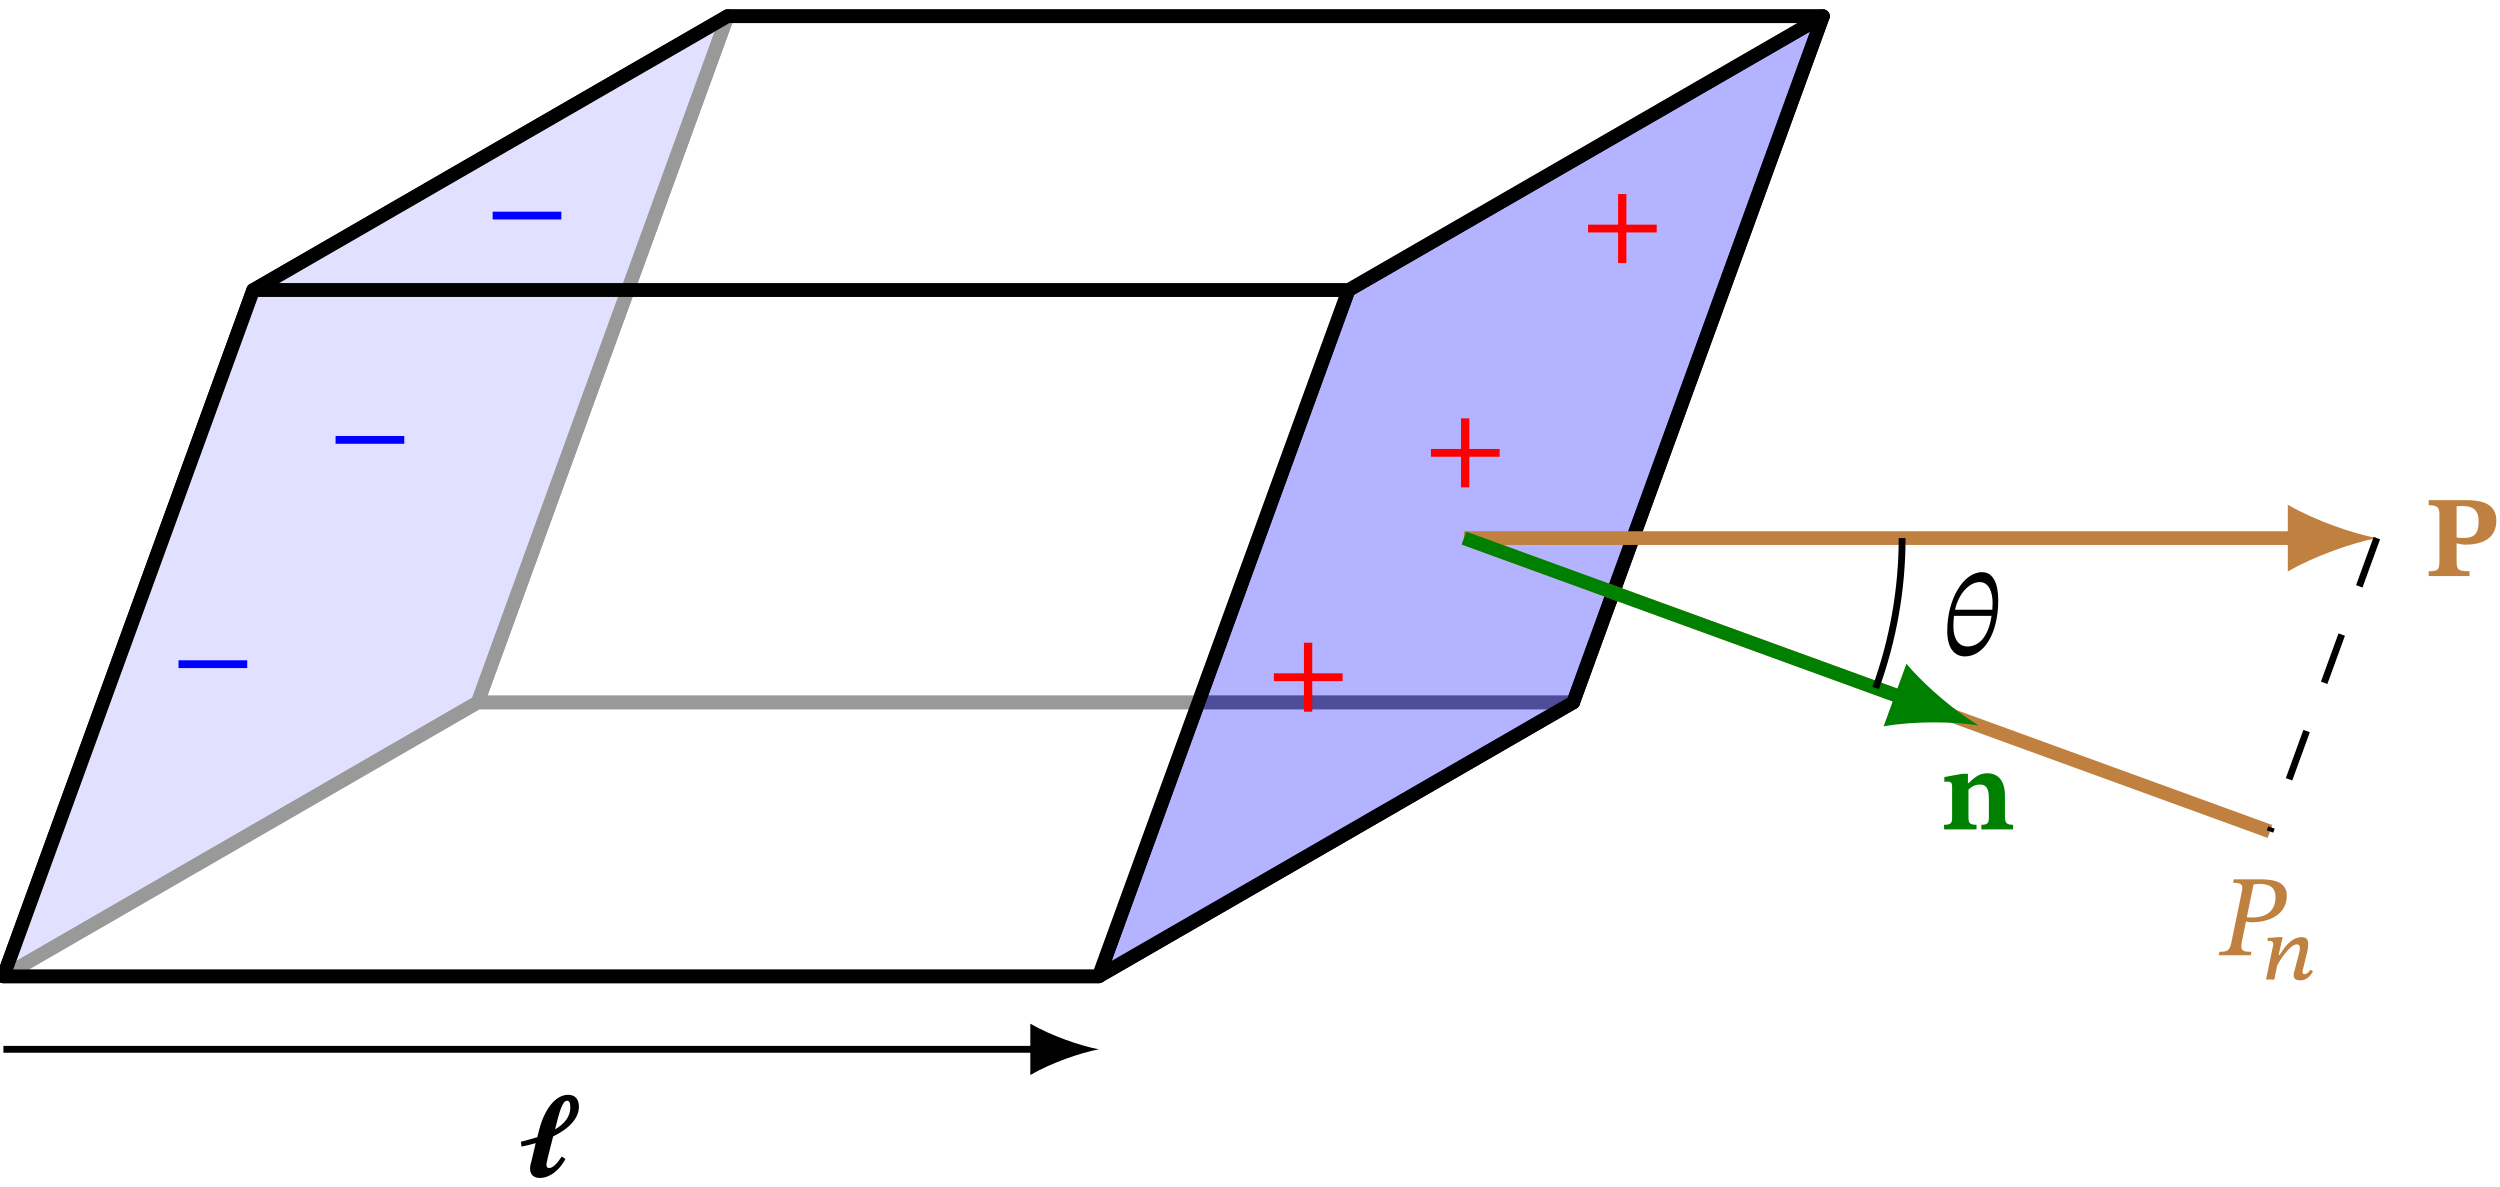
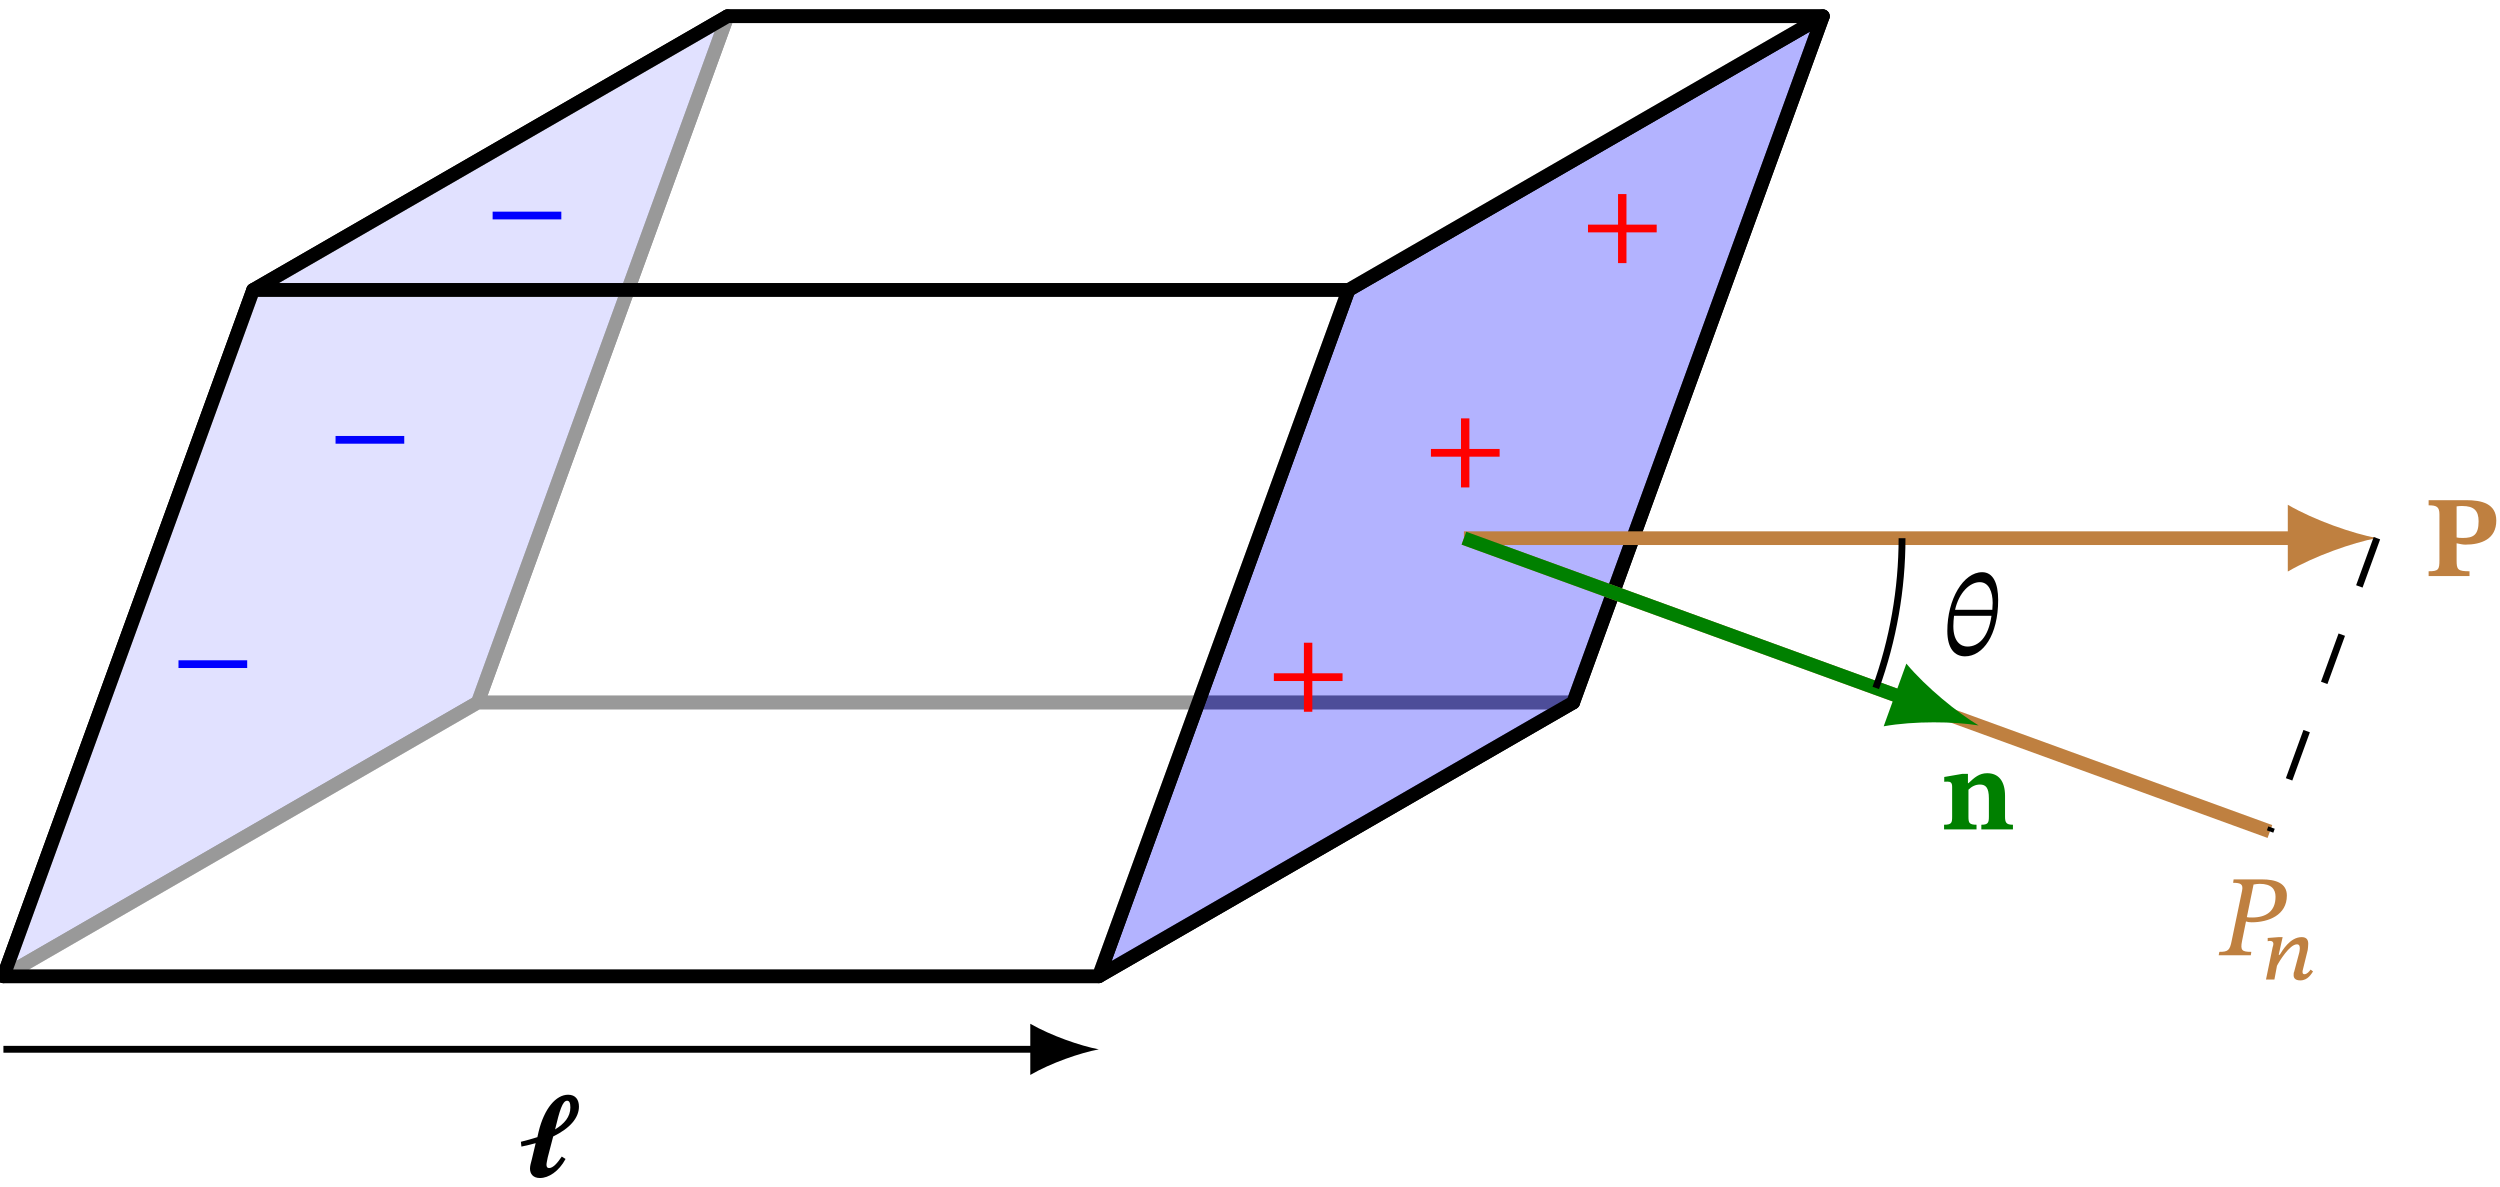
<svg xmlns="http://www.w3.org/2000/svg" xmlns:xlink="http://www.w3.org/1999/xlink" width="145.566pt" height="69.058pt" viewBox="0 0 145.566 69.058" version="1.2">
  <defs>
    <g>
      <symbol overflow="visible" id="glyph0-0">
-         <path style="stroke:none;" d="M 4 1.141 L 4 -5.281 L 0.062 -5.281 L 0.062 1.141 Z M 3.641 0.781 L 0.406 0.781 L 0.406 -4.938 L 3.641 -4.938 Z M 2.156 -1.141 L 2.156 -1.25 C 2.156 -1.984 3.234 -2.5 3.234 -3.5 C 3.234 -4.188 2.641 -4.5 1.984 -4.5 C 1.312 -4.5 0.844 -4.109 0.844 -3.562 C 0.844 -3.25 0.969 -3.094 1.188 -3.094 C 1.344 -3.094 1.484 -3.188 1.484 -3.391 C 1.484 -3.641 1.344 -3.656 1.344 -3.875 C 1.344 -4.078 1.531 -4.234 1.922 -4.234 C 2.359 -4.234 2.625 -4 2.625 -3.469 C 2.625 -2.438 1.875 -2.188 1.875 -1.312 L 1.875 -1.141 Z M 2.406 -0.328 C 2.406 -0.531 2.266 -0.719 2.031 -0.719 C 1.781 -0.719 1.625 -0.531 1.625 -0.328 C 1.625 -0.094 1.766 0.047 2.016 0.047 C 2.266 0.047 2.406 -0.109 2.406 -0.328 Z M 2.406 -0.328 " />
+         <path style="stroke:none;" d="M 4 1.14 L 4 -5.28 L .06 -5.28 L .06 1.14 Z M 3.64 .78 L .41 .78 L .41 -4.94 L 3.64 -4.94 Z M 2.16 -1.14 L 2.16 -1.25 C 2.16 -1.98 3.23 -2.5 3.23 -3.5 C 3.23 -4.19 2.64 -4.5 1.98 -4.5 C 1.31 -4.5 .84 -4.11 .84 -3.56 C .84 -3.25 .97 -3.09 1.19 -3.09 C 1.34 -3.09 1.48 -3.19 1.48 -3.39 C 1.48 -3.64 1.34 -3.66 1.34 -3.88 C 1.34 -4.08 1.53 -4.23 1.92 -4.23 C 2.36 -4.23 2.62 -4 2.62 -3.47 C 2.62 -2.44 1.88 -2.19 1.88 -1.31 L 1.88 -1.14 Z M 2.41 -.33 C 2.41 -.53 2.27 -.72 2.03 -.72 C 1.78 -.72 1.62 -.53 1.62 -.33 C 1.62 -.09 1.77 .05 2.02 .05 C 2.27 .05 2.41 -.11 2.41 -.33 Z M 2.41 -.33" />
      </symbol>
      <symbol overflow="visible" id="glyph0-1">
-         <path style="stroke:none;" d="M 2.609 0 L 2.609 -0.281 C 1.922 -0.281 1.859 -0.375 1.859 -0.906 L 1.859 -1.906 C 2.016 -1.875 2.203 -1.828 2.359 -1.828 C 3.312 -1.828 4.172 -2.156 4.172 -3.234 C 4.172 -4.219 3.328 -4.422 2.406 -4.422 L 0.234 -4.422 L 0.234 -4.125 C 0.703 -4.125 0.859 -4.031 0.859 -3.594 L 0.859 -0.938 C 0.859 -0.375 0.812 -0.281 0.234 -0.281 L 0.234 0 Z M 2.219 -2.219 C 2.016 -2.219 1.953 -2.234 1.859 -2.25 L 1.859 -4.062 C 2 -4.078 2.062 -4.078 2.188 -4.078 C 2.875 -4.078 3.141 -3.797 3.141 -3.188 C 3.141 -2.391 2.828 -2.219 2.219 -2.219 Z M 2.219 -2.219 " />
+         <path style="stroke:none;" d="M 2.61 0 L 2.61 -.28 C 1.92 -.28 1.86 -.38 1.86 -.91 L 1.86 -1.91 C 2.02 -1.88 2.2 -1.83 2.36 -1.83 C 3.31 -1.83 4.17 -2.16 4.17 -3.23 C 4.17 -4.22 3.33 -4.42 2.41 -4.42 L .23 -4.42 L .23 -4.12 C .7 -4.12 .86 -4.03 .86 -3.59 L .86 -.94 C .86 -.38 .81 -.28 .23 -.28 L .23 0 Z M 2.22 -2.22 C 2.02 -2.22 1.95 -2.23 1.86 -2.25 L 1.86 -4.06 C 2 -4.08 2.06 -4.08 2.19 -4.08 C 2.88 -4.08 3.14 -3.8 3.14 -3.19 C 3.14 -2.39 2.83 -2.22 2.22 -2.22 Z M 2.22 -2.22" />
      </symbol>
      <symbol overflow="visible" id="glyph0-2">
-         <path style="stroke:none;" d="M 0.812 -4.422 L 0.781 -4.219 C 1.234 -4.219 1.375 -4.141 1.297 -3.75 L 0.703 -0.859 C 0.594 -0.281 0.484 -0.203 -0.016 -0.203 L -0.062 0 L 1.812 0 L 1.844 -0.203 C 1.297 -0.203 1.188 -0.281 1.297 -0.828 L 1.531 -1.969 C 1.609 -1.938 1.734 -1.922 1.859 -1.922 C 2.828 -1.922 3.906 -2.328 3.906 -3.484 C 3.906 -4.188 3.281 -4.422 2.453 -4.422 Z M 1.969 -4.125 C 2.109 -4.141 2.188 -4.156 2.328 -4.156 C 3.016 -4.156 3.25 -3.844 3.25 -3.406 C 3.25 -2.547 2.688 -2.203 1.891 -2.203 C 1.75 -2.203 1.656 -2.203 1.578 -2.219 Z M 1.969 -4.125 " />
+         <path style="stroke:none;" d="M .81 -4.42 L .78 -4.22 C 1.23 -4.22 1.38 -4.14 1.3 -3.75 L .7 -.86 C .59 -.28 .48 -.2 -.02 -.2 L -.06 0 L 1.81 0 L 1.84 -.2 C 1.3 -.2 1.19 -.28 1.3 -.83 L 1.53 -1.97 C 1.61 -1.94 1.73 -1.92 1.86 -1.92 C 2.83 -1.92 3.91 -2.33 3.91 -3.48 C 3.91 -4.19 3.28 -4.42 2.45 -4.42 Z M 1.97 -4.12 C 2.11 -4.14 2.19 -4.16 2.33 -4.16 C 3.02 -4.16 3.25 -3.84 3.25 -3.41 C 3.25 -2.55 2.69 -2.2 1.89 -2.2 C 1.75 -2.2 1.66 -2.2 1.58 -2.22 Z M 1.97 -4.12" />
      </symbol>
      <symbol overflow="visible" id="glyph0-3">
-         <path style="stroke:none;" d="M 2 0 L 2 -0.266 C 1.562 -0.266 1.531 -0.391 1.531 -0.75 L 1.531 -2.312 C 1.719 -2.5 1.938 -2.609 2.203 -2.609 C 2.531 -2.609 2.719 -2.438 2.719 -1.797 L 2.719 -0.75 C 2.719 -0.375 2.672 -0.266 2.281 -0.266 L 2.281 0 L 4.125 0 L 4.125 -0.266 C 3.734 -0.266 3.656 -0.391 3.656 -0.75 L 3.656 -1.953 C 3.656 -2.828 3.266 -3.266 2.625 -3.266 C 2.156 -3.266 1.875 -3.016 1.531 -2.688 L 1.5 -2.688 L 1.5 -3.234 L 1.156 -3.234 L 0.125 -3.047 L 0.125 -2.766 C 0.125 -2.766 0.188 -2.781 0.297 -2.781 C 0.484 -2.781 0.578 -2.734 0.578 -2.484 L 0.578 -0.75 C 0.578 -0.391 0.562 -0.266 0.109 -0.266 L 0.109 0 Z M 2 0 " />
+         <path style="stroke:none;" d="M 2 0 L 2 -.27 C 1.56 -.27 1.53 -.39 1.53 -.75 L 1.53 -2.31 C 1.72 -2.5 1.94 -2.61 2.2 -2.61 C 2.53 -2.61 2.72 -2.44 2.72 -1.8 L 2.72 -.75 C 2.72 -.38 2.67 -.27 2.28 -.27 L 2.28 0 L 4.12 0 L 4.12 -.27 C 3.73 -.27 3.66 -.39 3.66 -.75 L 3.66 -1.95 C 3.66 -2.83 3.27 -3.27 2.62 -3.27 C 2.16 -3.27 1.88 -3.02 1.53 -2.69 L 1.5 -2.69 L 1.5 -3.23 L 1.16 -3.23 L .12 -3.05 L .12 -2.77 C .12 -2.77 .19 -2.78 .3 -2.78 C .48 -2.78 .58 -2.73 .58 -2.48 L .58 -.75 C .58 -.39 .56 -.27 .11 -.27 L .11 0 Z M 2 0" />
      </symbol>
      <symbol overflow="visible" id="glyph0-4">
-         <path style="stroke:none;" d="M 1.625 -1.109 L 1.938 -2.344 C 2.906 -2.812 3.438 -3.422 3.438 -4.078 C 3.438 -4.469 3.25 -4.766 2.812 -4.766 C 2.109 -4.766 1.422 -3.984 1.094 -2.609 L 1.016 -2.297 C 0.719 -2.203 0.406 -2.125 0.062 -2.031 L 0.094 -1.75 C 0.391 -1.812 0.672 -1.875 0.922 -1.953 L 0.703 -1.016 C 0.641 -0.797 0.594 -0.625 0.594 -0.469 C 0.594 -0.156 0.766 0.078 1.172 0.078 C 1.672 0.078 2.266 -0.297 2.656 -1.031 L 2.438 -1.172 C 2.203 -0.812 1.938 -0.5 1.703 -0.5 C 1.594 -0.5 1.547 -0.578 1.547 -0.688 C 1.547 -0.797 1.594 -0.938 1.625 -1.109 Z M 2.047 -2.75 C 2.312 -3.828 2.484 -4.422 2.75 -4.422 C 2.875 -4.422 2.938 -4.297 2.938 -4.031 C 2.938 -3.484 2.594 -3.078 2.047 -2.75 Z M 2.047 -2.75 " />
+         <path style="stroke:none;" d="M 1.62 -1.11 L 1.94 -2.34 C 2.91 -2.81 3.44 -3.42 3.44 -4.08 C 3.44 -4.47 3.25 -4.77 2.81 -4.77 C 2.11 -4.77 1.42 -3.98 1.09 -2.61 L 1.02 -2.3 C .72 -2.2 .41 -2.12 .06 -2.03 L .09 -1.75 C .39 -1.81 .67 -1.88 .92 -1.95 L .7 -1.02 C .64 -.8 .59 -.62 .59 -.47 C .59 -.16 .77 .08 1.17 .08 C 1.67 .08 2.27 -.3 2.66 -1.03 L 2.44 -1.17 C 2.2 -.81 1.94 -.5 1.7 -.5 C 1.59 -.5 1.55 -.58 1.55 -.69 C 1.55 -.8 1.59 -.94 1.62 -1.11 Z M 2.05 -2.75 C 2.31 -3.83 2.48 -4.42 2.75 -4.42 C 2.88 -4.42 2.94 -4.3 2.94 -4.03 C 2.94 -3.48 2.59 -3.08 2.05 -2.75 Z M 2.05 -2.75" />
      </symbol>
      <symbol overflow="visible" id="glyph0-5">
-         <path style="stroke:none;" d="M 4.422 -1.516 L 4.422 -1.969 L 0.422 -1.969 L 0.422 -1.516 Z M 4.422 -1.516 " />
+         <path style="stroke:none;" d="M4.42-1.52l0-.45l-4 0l0 .45zM4.42-1.52" />
      </symbol>
      <symbol overflow="visible" id="glyph0-6">
-         <path style="stroke:none;" d="M 4.422 -1.516 L 4.422 -1.969 L 2.656 -1.969 L 2.656 -3.75 L 2.172 -3.75 L 2.172 -1.969 L 0.422 -1.969 L 0.422 -1.516 L 2.172 -1.516 L 2.172 0.266 L 2.656 0.266 L 2.656 -1.516 Z M 4.422 -1.516 " />
+         <path style="stroke:none;" d="M4.42-1.52l0-.45l-1.76 0l0-1.78l-.49 0l0 1.78l-1.75 0l0 .45l1.75 0l0 1.79l.49 0l0-1.79zM4.42-1.52" />
      </symbol>
      <symbol overflow="visible" id="glyph0-7">
-         <path style="stroke:none;" d="M 3.344 -3.188 C 3.344 -4.156 3.047 -4.812 2.406 -4.812 C 1.312 -4.812 0.375 -3.234 0.375 -1.391 C 0.375 -0.359 0.812 0.094 1.406 0.094 C 2.453 0.094 3.344 -1.141 3.344 -3.188 Z M 1.547 -0.484 C 1.188 -0.484 0.734 -0.734 0.734 -1.672 C 0.734 -1.859 0.75 -2.109 0.766 -2.266 L 2.953 -2.266 C 2.766 -1 2.188 -0.484 1.547 -0.484 Z M 2.266 -4.234 C 2.797 -4.234 3.016 -3.656 3.016 -3.016 C 3.016 -2.906 3 -2.75 3 -2.625 L 0.828 -2.625 C 1.062 -3.641 1.703 -4.234 2.266 -4.234 Z M 2.266 -4.234 " />
+         <path style="stroke:none;" d="M 3.34 -3.19 C 3.34 -4.16 3.05 -4.81 2.41 -4.81 C 1.31 -4.81 .38 -3.23 .38 -1.39 C .38 -.36 .81 .09 1.41 .09 C 2.45 .09 3.34 -1.14 3.34 -3.19 Z M 1.55 -.48 C 1.19 -.48 .73 -.73 .73 -1.67 C .73 -1.86 .75 -2.11 .77 -2.27 L 2.95 -2.27 C 2.77 -1 2.19 -.48 1.55 -.48 Z M 2.27 -4.23 C 2.8 -4.23 3.02 -3.66 3.02 -3.02 C 3.02 -2.91 3 -2.75 3 -2.62 L .83 -2.62 C 1.06 -3.64 1.7 -4.23 2.27 -4.23 Z M 2.27 -4.23" />
      </symbol>
      <symbol overflow="visible" id="glyph1-0">
-         <path style="stroke:none;" d="M 2.672 0.766 L 2.672 -3.516 L 0.047 -3.516 L 0.047 0.766 Z M 2.438 0.516 L 0.281 0.516 L 0.281 -3.297 L 2.438 -3.297 Z M 1.438 -0.766 L 1.438 -0.828 C 1.438 -1.328 2.156 -1.672 2.156 -2.328 C 2.156 -2.797 1.766 -3 1.328 -3 C 0.875 -3 0.562 -2.75 0.562 -2.375 C 0.562 -2.172 0.656 -2.062 0.797 -2.062 C 0.906 -2.062 1 -2.125 1 -2.266 C 1 -2.438 0.906 -2.438 0.906 -2.594 C 0.906 -2.719 1.016 -2.828 1.281 -2.828 C 1.578 -2.828 1.75 -2.672 1.75 -2.312 C 1.75 -1.625 1.25 -1.469 1.25 -0.875 L 1.25 -0.766 Z M 1.609 -0.219 C 1.609 -0.359 1.516 -0.484 1.359 -0.484 C 1.188 -0.484 1.094 -0.359 1.094 -0.219 C 1.094 -0.062 1.172 0.031 1.344 0.031 C 1.516 0.031 1.609 -0.078 1.609 -0.219 Z M 1.609 -0.219 " />
+         <path style="stroke:none;" d="M 2.67 .77 L 2.67 -3.52 L .05 -3.52 L .05 .77 Z M 2.44 .52 L .28 .52 L .28 -3.3 L 2.44 -3.3 Z M 1.44 -.77 L 1.44 -.83 C 1.44 -1.33 2.16 -1.67 2.16 -2.33 C 2.16 -2.8 1.77 -3 1.33 -3 C .88 -3 .56 -2.75 .56 -2.38 C .56 -2.17 .66 -2.06 .8 -2.06 C .91 -2.06 1 -2.12 1 -2.27 C 1 -2.44 .91 -2.44 .91 -2.59 C .91 -2.72 1.02 -2.83 1.28 -2.83 C 1.58 -2.83 1.75 -2.67 1.75 -2.31 C 1.75 -1.62 1.25 -1.47 1.25 -.88 L 1.25 -.77 Z M 1.61 -.22 C 1.61 -.36 1.52 -.48 1.36 -.48 C 1.19 -.48 1.09 -.36 1.09 -.22 C 1.09 -.06 1.17 .03 1.34 .03 C 1.52 .03 1.61 -.08 1.61 -.22 Z M 1.61 -.22" />
      </symbol>
      <symbol overflow="visible" id="glyph1-1">
-         <path style="stroke:none;" d="M 2.938 -0.578 C 2.859 -0.469 2.734 -0.312 2.578 -0.312 C 2.5 -0.312 2.469 -0.359 2.469 -0.422 C 2.469 -0.469 2.469 -0.5 2.469 -0.5 L 2.766 -1.719 C 2.781 -1.812 2.797 -1.953 2.797 -2.078 C 2.797 -2.281 2.734 -2.469 2.422 -2.469 C 1.734 -2.469 1.281 -1.656 1.141 -1.438 L 1.078 -1.438 L 1.312 -2.469 L 1.094 -2.469 L 0.438 -2.422 L 0.438 -2.234 C 0.438 -2.234 0.516 -2.25 0.578 -2.25 C 0.719 -2.25 0.766 -2.172 0.766 -2.078 C 0.766 -2 0.734 -1.891 0.734 -1.891 L 0.344 0 L 0.828 0 L 0.984 -0.797 C 1.109 -1.062 1.719 -2.047 2.141 -2.047 C 2.281 -2.047 2.312 -1.953 2.312 -1.812 C 2.312 -1.719 2.281 -1.578 2.281 -1.578 L 1.984 -0.453 C 1.953 -0.406 1.953 -0.312 1.953 -0.25 C 1.953 -0.109 2.016 0.047 2.344 0.047 C 2.781 0.047 2.984 -0.328 3.078 -0.469 Z M 2.938 -0.578 " />
+         <path style="stroke:none;" d="M 2.94 -.58 C 2.86 -.47 2.73 -.31 2.58 -.31 C 2.5 -.31 2.47 -.36 2.47 -.42 C 2.47 -.47 2.47 -.5 2.47 -.5 L 2.77 -1.72 C 2.78 -1.81 2.8 -1.95 2.8 -2.08 C 2.8 -2.28 2.73 -2.47 2.42 -2.47 C 1.73 -2.47 1.28 -1.66 1.14 -1.44 L 1.08 -1.44 L 1.31 -2.47 L 1.09 -2.47 L .44 -2.42 L .44 -2.23 C .44 -2.23 .52 -2.25 .58 -2.25 C .72 -2.25 .77 -2.17 .77 -2.08 C .77 -2 .73 -1.89 .73 -1.89 L .34 0 L .83 0 L .98 -.8 C 1.11 -1.06 1.72 -2.05 2.14 -2.05 C 2.28 -2.05 2.31 -1.95 2.31 -1.81 C 2.31 -1.72 2.28 -1.58 2.28 -1.58 L 1.98 -.45 C 1.95 -.41 1.95 -.31 1.95 -.25 C 1.95 -.11 2.02 .05 2.34 .05 C 2.78 .05 2.98 -.33 3.08 -.47 Z M 2.94 -.58" />
      </symbol>
    </g>
    <clipPath id="clip1">
-       <path d="M 141 29 L 145.348 29 L 145.348 34 L 141 34 Z M 141 29 " />
+       <path d="M141 29l4.35 0l0 5l-4.35 0zM141 29" />
    </clipPath>
    <clipPath id="clip2">
-       <path d="M 30 63 L 34 63 L 34 68.586 L 30 68.586 Z M 30 63 " />
+       <path d="M30 63l4 0l0 5.59l-4 0zM30 63" />
    </clipPath>
  </defs>
  <g id="surface1">
-     <path style="fill-rule:nonzero;fill:rgb(100%,100%,100%);fill-opacity:0.6;stroke-width:0.797;stroke-linecap:butt;stroke-linejoin:round;stroke:rgb(0%,0%,0%);stroke-opacity:1;stroke-miterlimit:10;" d="M 27.617 15.944 L 91.399 15.944 L 105.942 55.901 L 42.16 55.901 Z M 27.617 15.944 " transform="matrix(1,0,0,-1,0.199,56.846)" />
-     <path style="fill-rule:nonzero;fill:rgb(50%,50%,100%);fill-opacity:0.6;stroke-width:0.797;stroke-linecap:butt;stroke-linejoin:round;stroke:rgb(0%,0%,0%);stroke-opacity:1;stroke-miterlimit:10;" d="M 0 -0.002 L 14.543 39.955 L 42.16 55.901 L 27.617 15.944 Z M 0 -0.002 " transform="matrix(1,0,0,-1,0.199,56.846)" />
-     <path style="fill-rule:nonzero;fill:rgb(100%,100%,100%);fill-opacity:0.6;stroke-width:0.797;stroke-linecap:butt;stroke-linejoin:round;stroke:rgb(0%,0%,0%);stroke-opacity:1;stroke-miterlimit:10;" d="M 0 -0.002 L 63.778 -0.002 L 91.399 15.944 L 27.617 15.944 Z M 0 -0.002 " transform="matrix(1,0,0,-1,0.199,56.846)" />
-     <path style="fill-rule:nonzero;fill:rgb(50%,50%,100%);fill-opacity:0.6;stroke-width:0.797;stroke-linecap:butt;stroke-linejoin:round;stroke:rgb(0%,0%,0%);stroke-opacity:1;stroke-miterlimit:10;" d="M 63.778 -0.002 L 78.321 39.955 L 105.942 55.901 L 91.399 15.944 Z M 63.778 -0.002 " transform="matrix(1,0,0,-1,0.199,56.846)" />
-     <path style="fill-rule:nonzero;fill:rgb(100%,100%,100%);fill-opacity:0.6;stroke-width:0.797;stroke-linecap:butt;stroke-linejoin:round;stroke:rgb(0%,0%,0%);stroke-opacity:1;stroke-miterlimit:10;" d="M 14.543 39.955 L 78.321 39.955 L 105.942 55.901 L 42.16 55.901 Z M 14.543 39.955 " transform="matrix(1,0,0,-1,0.199,56.846)" />
-     <path style="fill-rule:nonzero;fill:rgb(100%,100%,100%);fill-opacity:0.6;stroke-width:0.797;stroke-linecap:butt;stroke-linejoin:round;stroke:rgb(0%,0%,0%);stroke-opacity:1;stroke-miterlimit:10;" d="M 0 -0.002 L 63.778 -0.002 L 78.321 39.955 L 14.543 39.955 Z M 0 -0.002 " transform="matrix(1,0,0,-1,0.199,56.846)" />
-     <path style="fill:none;stroke-width:0.797;stroke-linecap:butt;stroke-linejoin:miter;stroke:rgb(75%,50%,25%);stroke-opacity:1;stroke-miterlimit:10;" d="M 85.043 25.514 L 133.528 25.514 " transform="matrix(1,0,0,-1,0.199,56.846)" />
-     <path style=" stroke:none;fill-rule:nonzero;fill:rgb(75%,50%,25%);fill-opacity:1;" d="M 138.391 31.332 C 137.008 31.074 134.766 30.297 133.211 29.391 L 133.211 33.277 C 134.766 32.371 137.008 31.594 138.391 31.332 " />
+     <path style="fill-rule:nonzero;fill:rgb(100%,100%,100%);fill-opacity:0.6;stroke-width:0.797;stroke-linecap:butt;stroke-linejoin:round;stroke:rgb(0%,0%,0%);stroke-opacity:1;stroke-miterlimit:10;" d="M27.62 15.94l63.78 0l14.54 39.96l-63.78 0zM27.62 15.94" transform="matrix(1,0,0,-1,0.199,56.846)" />
+     <path style="fill-rule:nonzero;fill:rgb(50%,50%,100%);fill-opacity:0.6;stroke-width:0.797;stroke-linecap:butt;stroke-linejoin:round;stroke:rgb(0%,0%,0%);stroke-opacity:1;stroke-miterlimit:10;" d="M0 0l14.54 39.96l27.62 15.94l-14.54-39.96zM0 0" transform="matrix(1,0,0,-1,0.199,56.846)" />
+     <path style="fill-rule:nonzero;fill:rgb(100%,100%,100%);fill-opacity:0.6;stroke-width:0.797;stroke-linecap:butt;stroke-linejoin:round;stroke:rgb(0%,0%,0%);stroke-opacity:1;stroke-miterlimit:10;" d="M0 0l63.78 0l27.62 15.94l-63.78 0zM0 0" transform="matrix(1,0,0,-1,0.199,56.846)" />
+     <path style="fill-rule:nonzero;fill:rgb(50%,50%,100%);fill-opacity:0.6;stroke-width:0.797;stroke-linecap:butt;stroke-linejoin:round;stroke:rgb(0%,0%,0%);stroke-opacity:1;stroke-miterlimit:10;" d="M63.78 0l14.54 39.96l27.62 15.94l-14.54-39.96zM63.78 0" transform="matrix(1,0,0,-1,0.199,56.846)" />
+     <path style="fill-rule:nonzero;fill:rgb(100%,100%,100%);fill-opacity:0.6;stroke-width:0.797;stroke-linecap:butt;stroke-linejoin:round;stroke:rgb(0%,0%,0%);stroke-opacity:1;stroke-miterlimit:10;" d="M14.54 39.96l63.78 0l27.62 15.94l-63.78 0zM14.54 39.96" transform="matrix(1,0,0,-1,0.199,56.846)" />
+     <path style="fill-rule:nonzero;fill:rgb(100%,100%,100%);fill-opacity:0.6;stroke-width:0.797;stroke-linecap:butt;stroke-linejoin:round;stroke:rgb(0%,0%,0%);stroke-opacity:1;stroke-miterlimit:10;" d="M0 0l63.78 0l14.54 39.96l-63.78 0zM0 0" transform="matrix(1,0,0,-1,0.199,56.846)" />
+     <path style="fill:none;stroke-width:0.797;stroke-linecap:butt;stroke-linejoin:miter;stroke:rgb(75%,50%,25%);stroke-opacity:1;stroke-miterlimit:10;" d="M85.04 25.51l48.49 0" transform="matrix(1,0,0,-1,0.199,56.846)" />
+     <path style=" stroke:none;fill-rule:nonzero;fill:rgb(75%,50%,25%);fill-opacity:1;" d="M 138.39 31.33 C 137.01 31.07 134.77 30.3 133.21 29.39 L 133.21 33.28 C 134.77 32.37 137.01 31.59 138.39 31.33" />
    <g clip-path="url(#clip1)" clip-rule="nonzero">
      <g style="fill:rgb(75%,50%,25%);fill-opacity:1;">
        <use xlink:href="#glyph0-1" x="141.18" y="33.543" />
      </g>
    </g>
-     <path style="fill:none;stroke-width:0.797;stroke-linecap:butt;stroke-linejoin:miter;stroke:rgb(75%,50%,25%);stroke-opacity:1;stroke-miterlimit:10;" d="M 85.043 25.514 L 131.973 8.432 " transform="matrix(1,0,0,-1,0.199,56.846)" />
+     <path style="fill:none;stroke-width:0.797;stroke-linecap:butt;stroke-linejoin:miter;stroke:rgb(75%,50%,25%);stroke-opacity:1;stroke-miterlimit:10;" d="M85.04 25.51l46.93-17.08" transform="matrix(1,0,0,-1,0.199,56.846)" />
    <g style="fill:rgb(75%,50%,25%);fill-opacity:1;">
      <use xlink:href="#glyph0-2" x="129.246" y="55.623" />
    </g>
    <g style="fill:rgb(75%,50%,25%);fill-opacity:1;">
      <use xlink:href="#glyph1-1" x="131.6" y="57.035" />
    </g>
-     <path style="fill:none;stroke-width:0.797;stroke-linecap:butt;stroke-linejoin:miter;stroke:rgb(0%,50%,0%);stroke-opacity:1;stroke-miterlimit:10;" d="M 85.043 25.514 L 110.629 16.201 " transform="matrix(1,0,0,-1,0.199,56.846)" />
-     <path style=" stroke:none;fill-rule:nonzero;fill:rgb(0%,50%,0%);fill-opacity:1;" d="M 115.207 42.242 C 114 41.523 112.156 40.027 111.004 38.645 L 109.676 42.293 C 111.445 41.973 113.82 42.012 115.207 42.242 " />
+     <path style="fill:none;stroke-width:0.797;stroke-linecap:butt;stroke-linejoin:miter;stroke:rgb(0%,50%,0%);stroke-opacity:1;stroke-miterlimit:10;" d="M85.04 25.51l25.59-9.31" transform="matrix(1,0,0,-1,0.199,56.846)" />
+     <path style=" stroke:none;fill-rule:nonzero;fill:rgb(0%,50%,0%);fill-opacity:1;" d="M 115.21 42.24 C 114 41.52 112.16 40.03 111 38.64 L 109.68 42.29 C 111.45 41.97 113.82 42.01 115.21 42.24" />
    <g style="fill:rgb(0%,50%,0%);fill-opacity:1;">
      <use xlink:href="#glyph0-3" x="113.086" y="48.291" />
    </g>
-     <path style="fill:none;stroke-width:0.399;stroke-linecap:butt;stroke-linejoin:miter;stroke:rgb(0%,0%,0%);stroke-opacity:1;stroke-miterlimit:10;" d="M 0 -4.252 L 60.192 -4.252 " transform="matrix(1,0,0,-1,0.199,56.846)" />
-     <path style=" stroke:none;fill-rule:nonzero;fill:rgb(0%,0%,0%);fill-opacity:1;" d="M 63.977 61.098 C 62.914 60.898 61.188 60.301 59.992 59.605 L 59.992 62.594 C 61.188 61.895 62.914 61.297 63.977 61.098 " />
+     <path style="fill:none;stroke-width:0.399;stroke-linecap:butt;stroke-linejoin:miter;stroke:rgb(0%,0%,0%);stroke-opacity:1;stroke-miterlimit:10;" d="M0-4.25l60.19 0" transform="matrix(1,0,0,-1,0.199,56.846)" />
+     <path style=" stroke:none;fill-rule:nonzero;fill:rgb(0%,0%,0%);fill-opacity:1;" d="M 63.98 61.1 C 62.91 60.9 61.19 60.3 59.99 59.61 L 59.99 62.59 C 61.19 61.89 62.91 61.3 63.98 61.1" />
    <g clip-path="url(#clip2)" clip-rule="nonzero">
      <g style="fill:rgb(0%,0%,0%);fill-opacity:1;">
        <use xlink:href="#glyph0-4" x="30.27" y="68.512" />
      </g>
    </g>
-     <path style="fill:none;stroke-width:0.399;stroke-linecap:butt;stroke-linejoin:miter;stroke:rgb(0%,0%,0%);stroke-opacity:1;stroke-dasharray:2.989,2.989;stroke-miterlimit:10;" d="M 138.196 25.514 L 131.977 8.432 " transform="matrix(1,0,0,-1,0.199,56.846)" />
+     <path style="fill:none;stroke-width:0.399;stroke-linecap:butt;stroke-linejoin:miter;stroke:rgb(0%,0%,0%);stroke-opacity:1;stroke-dasharray:2.989,2.989;stroke-miterlimit:10;" d="M138.2 25.51l-6.22-17.08" transform="matrix(1,0,0,-1,0.199,56.846)" />
    <g style="fill:rgb(0%,0%,100%);fill-opacity:1;">
      <use xlink:href="#glyph0-5" x="9.973" y="40.416" />
    </g>
    <g style="fill:rgb(100%,0%,0%);fill-opacity:1;">
      <use xlink:href="#glyph0-6" x="73.752" y="41.173" />
    </g>
    <g style="fill:rgb(0%,0%,100%);fill-opacity:1;">
      <use xlink:href="#glyph0-5" x="19.118" y="27.355" />
    </g>
    <g style="fill:rgb(100%,0%,0%);fill-opacity:1;">
      <use xlink:href="#glyph0-6" x="82.898" y="28.111" />
    </g>
    <g style="fill:rgb(0%,0%,100%);fill-opacity:1;">
      <use xlink:href="#glyph0-5" x="28.264" y="14.294" />
    </g>
    <g style="fill:rgb(100%,0%,0%);fill-opacity:1;">
      <use xlink:href="#glyph0-6" x="92.043" y="15.05" />
    </g>
-     <path style="fill:none;stroke-width:0.399;stroke-linecap:butt;stroke-linejoin:miter;stroke:rgb(0%,0%,0%);stroke-opacity:1;stroke-miterlimit:10;" d="M 110.555 25.514 C 110.555 22.537 110.031 19.584 109.016 16.787 " transform="matrix(1,0,0,-1,0.199,56.846)" />
+     <path style="fill:none;stroke-width:0.399;stroke-linecap:butt;stroke-linejoin:miter;stroke:rgb(0%,0%,0%);stroke-opacity:1;stroke-miterlimit:10;" d="M 110.55 25.51 C 110.55 22.54 110.03 19.58 109.02 16.79" transform="matrix(1,0,0,-1,0.199,56.846)" />
    <g style="fill:rgb(0%,0%,0%);fill-opacity:1;">
      <use xlink:href="#glyph0-7" x="113.006" y="38.127" />
    </g>
  </g>
</svg>
